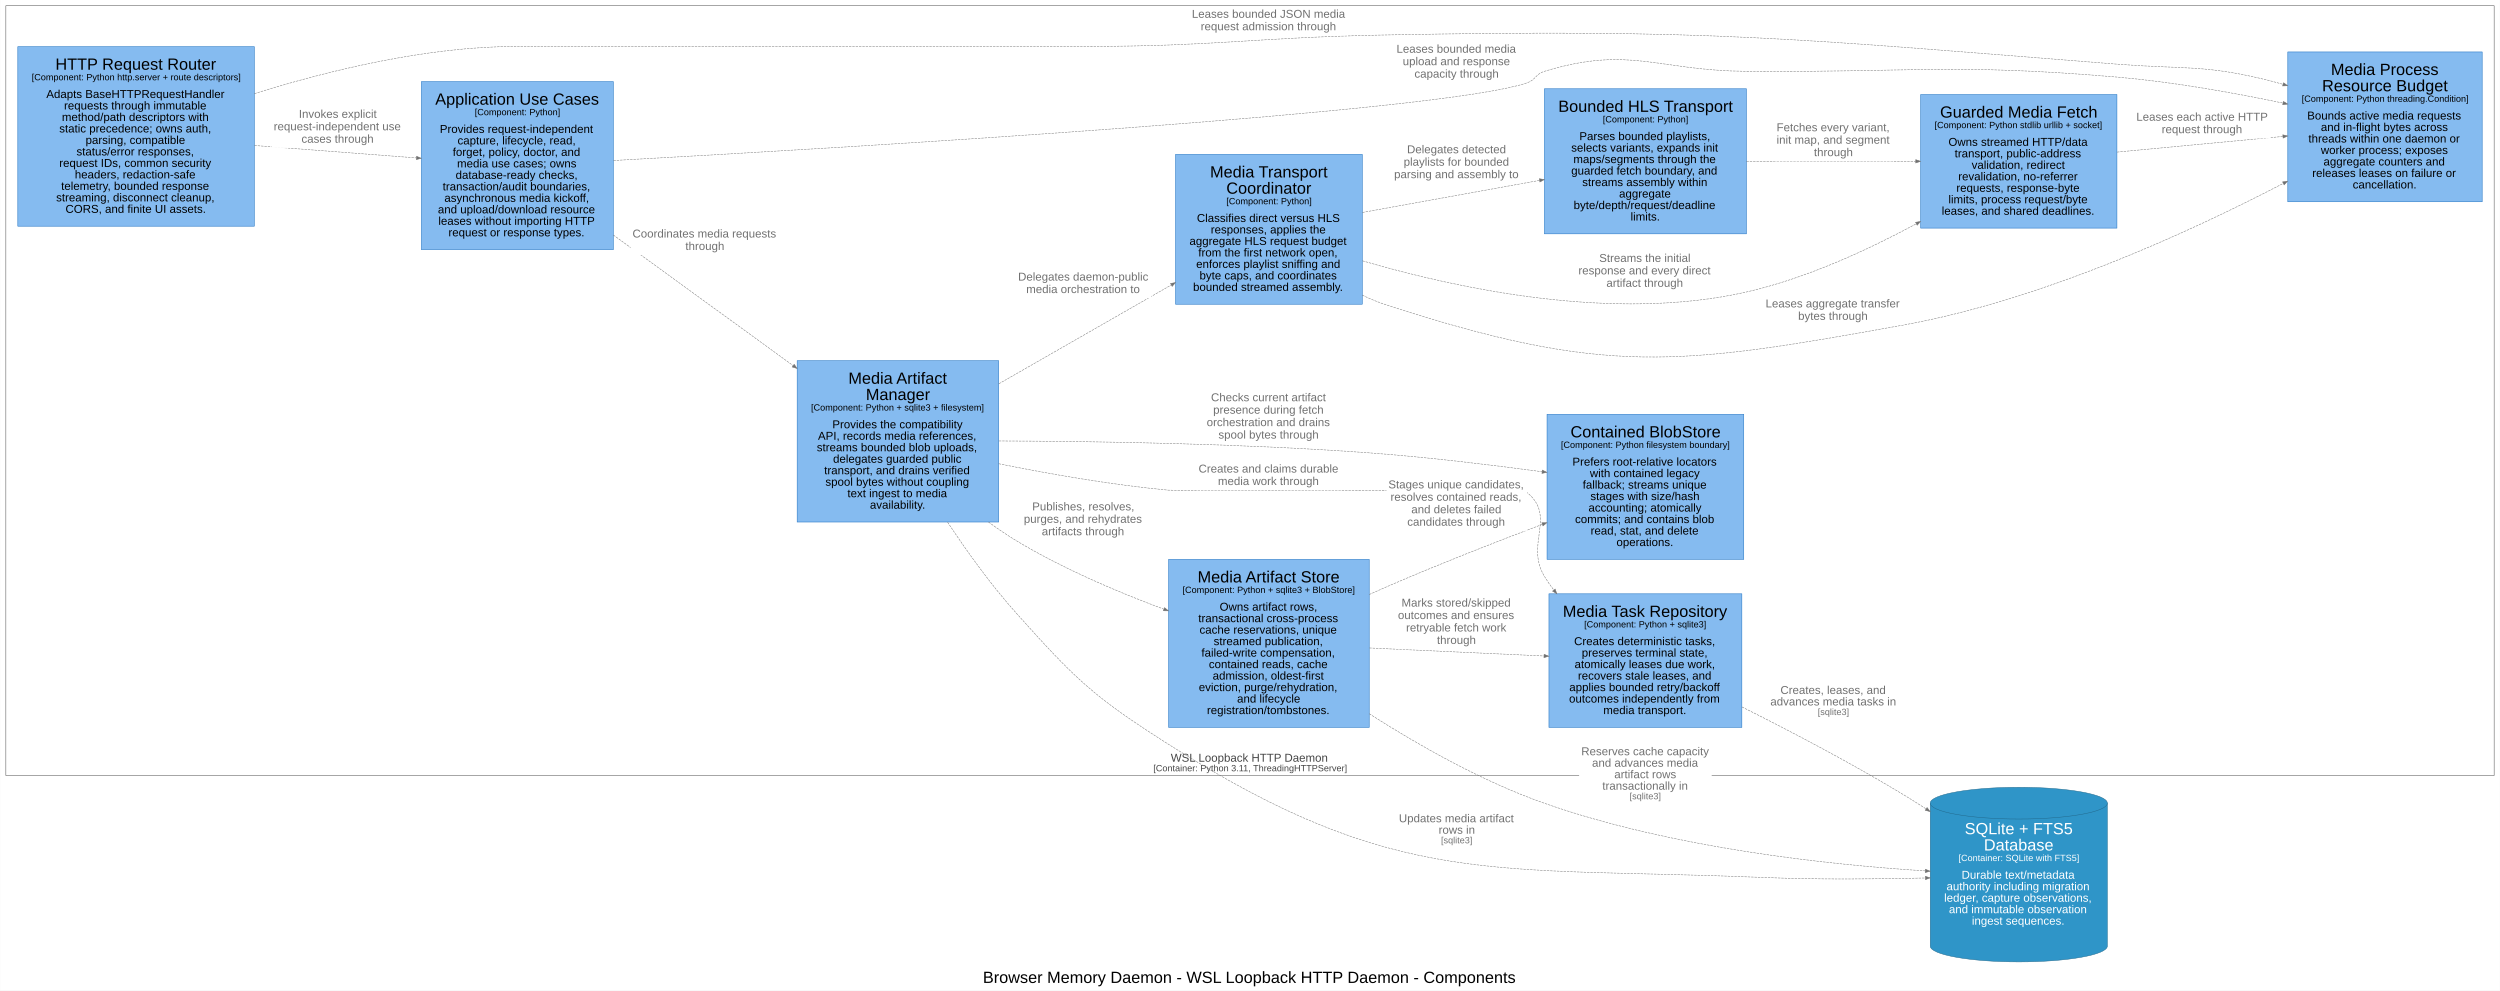
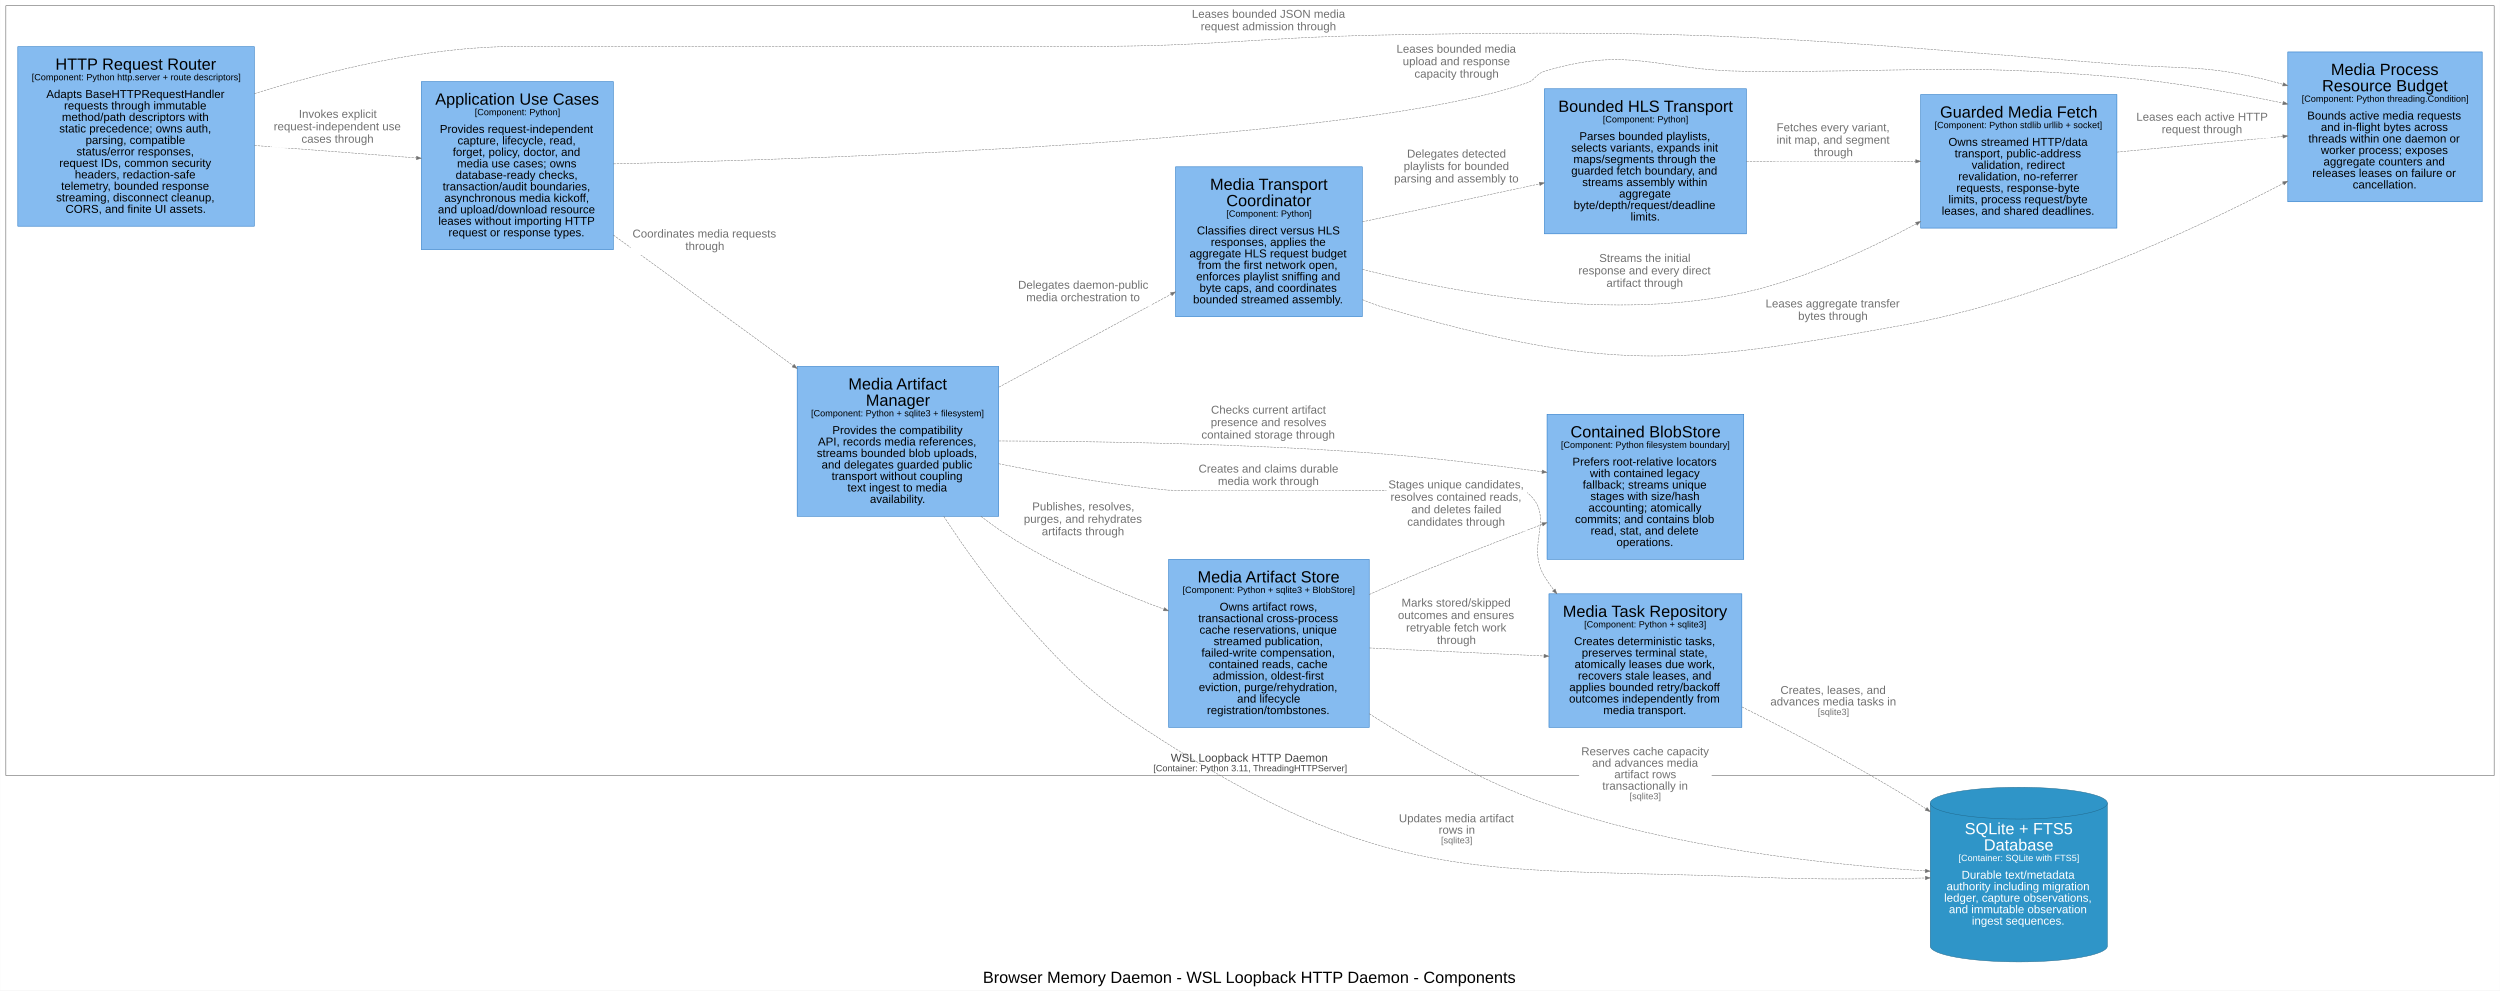
<svg xmlns="http://www.w3.org/2000/svg" width="5222pt" height="2069pt" viewBox="0.00 0.00 5222.00 2069.19">
  <g id="graph0" class="graph" transform="scale(1 1) rotate(0) translate(4 2065.19)">
    <polygon fill="white" stroke="transparent" points="-4,4 -4,-2065.19 5218,-2065.19 5218,4 -4,4" />
    <text text-anchor="start" x="2049" y="-11.8" font-family="Arial" font-size="34.00">Browser Memory Daemon - WSL Loopback HTTP Daemon - Components</text>
    <g id="clust1" class="cluster">
      <polygon fill="none" stroke="#444444" points="8,-445.19 8,-2053.19 5206,-2053.19 5206,-445.19 8,-445.19" />
      <text text-anchor="start" x="2441.5" y="-473.99" font-family="Arial" font-size="24.00" fill="#444444">WSL Loopback HTTP Daemon</text>
      <text text-anchor="start" x="2405" y="-453.99" font-family="Arial" font-size="19.00" fill="#444444">[Container: Python 3.11, ThreadingHTTPServer]</text>
    </g>
-     <g id="49" class="node">
+     <g id="57" class="node">
      <path fill="#2f95c8" stroke="#20688c" d="M4398,-387.4C4398,-405.7 4315.08,-420.56 4213,-420.56 4110.92,-420.56 4028,-405.7 4028,-387.4 4028,-387.4 4028,-88.97 4028,-88.97 4028,-70.67 4110.92,-55.81 4213,-55.81 4315.08,-55.81 4398,-70.67 4398,-88.97 4398,-88.97 4398,-387.4 4398,-387.4" />
      <path fill="none" stroke="#20688c" d="M4398,-387.4C4398,-369.11 4315.08,-354.24 4213,-354.24 4110.92,-354.24 4028,-369.11 4028,-387.4" />
      <text text-anchor="start" x="4100" y="-322.49" font-family="Arial" font-size="34.00" fill="#ffffff">SQLite + FTS5</text>
      <text text-anchor="start" x="4140" y="-288.49" font-family="Arial" font-size="34.00" fill="#ffffff">Database</text>
      <text text-anchor="start" x="4087" y="-266.49" font-family="Arial" font-size="19.00" fill="#ffffff">[Container: SQLite with FTS5]</text>
      <text text-anchor="start" x="4093.5" y="-229.49" font-family="Arial" font-size="24.00" fill="#ffffff">Durable text/metadata</text>
      <text text-anchor="start" x="4062" y="-205.49" font-family="Arial" font-size="24.00" fill="#ffffff">authority including migration</text>
      <text text-anchor="start" x="4057" y="-181.49" font-family="Arial" font-size="24.00" fill="#ffffff">ledger, capture observations,</text>
      <text text-anchor="start" x="4067" y="-157.49" font-family="Arial" font-size="24.00" fill="#ffffff">and immutable observation</text>
      <text text-anchor="start" x="4115" y="-133.49" font-family="Arial" font-size="24.00" fill="#ffffff">ingest sequences.</text>
    </g>
-     <g id="23" class="node">
+     <g id="24" class="node">
      <polygon fill="#85bbf0" stroke="#1168bd" points="527,-1967.69 33,-1967.69 33,-1592.69 527,-1592.69 527,-1967.69" />
      <text text-anchor="start" x="111.5" y="-1919.49" font-family="Arial" font-size="34.00" fill="#000000">HTTP Request Router</text>
      <text text-anchor="start" x="62" y="-1897.49" font-family="Arial" font-size="19.00" fill="#000000">[Component: Python http.server + route descriptors]</text>
      <text text-anchor="start" x="92.5" y="-1860.49" font-family="Arial" font-size="24.00" fill="#000000">Adapts BaseHTTPRequestHandler</text>
      <text text-anchor="start" x="129.5" y="-1836.49" font-family="Arial" font-size="24.00" fill="#000000">requests through immutable</text>
      <text text-anchor="start" x="125" y="-1812.49" font-family="Arial" font-size="24.00" fill="#000000">method/path descriptors with</text>
      <text text-anchor="start" x="119.5" y="-1788.49" font-family="Arial" font-size="24.00" fill="#000000">static precedence; owns auth,</text>
      <text text-anchor="start" x="174.5" y="-1764.49" font-family="Arial" font-size="24.00" fill="#000000">parsing, compatible</text>
      <text text-anchor="start" x="155.5" y="-1740.49" font-family="Arial" font-size="24.00" fill="#000000">status/error responses,</text>
      <text text-anchor="start" x="119.5" y="-1716.49" font-family="Arial" font-size="24.00" fill="#000000">request IDs, common security</text>
      <text text-anchor="start" x="152" y="-1692.49" font-family="Arial" font-size="24.00" fill="#000000">headers, redaction-safe</text>
      <text text-anchor="start" x="123.5" y="-1668.49" font-family="Arial" font-size="24.00" fill="#000000">telemetry, bounded response</text>
      <text text-anchor="start" x="113" y="-1644.49" font-family="Arial" font-size="24.00" fill="#000000">streaming, disconnect cleanup,</text>
      <text text-anchor="start" x="132.5" y="-1620.49" font-family="Arial" font-size="24.00" fill="#000000">CORS, and finite UI assets.</text>
    </g>
-     <g id="24" class="node">
+     <g id="25" class="node">
      <polygon fill="#85bbf0" stroke="#1168bd" points="1277,-1894.69 876,-1894.69 876,-1543.69 1277,-1543.69 1277,-1894.69" />
      <text text-anchor="start" x="905" y="-1846.49" font-family="Arial" font-size="34.00" fill="#000000">Application Use Cases</text>
      <text text-anchor="start" x="987.5" y="-1824.49" font-family="Arial" font-size="19.00" fill="#000000">[Component: Python]</text>
      <text text-anchor="start" x="914.5" y="-1787.49" font-family="Arial" font-size="24.00" fill="#000000">Provides request-independent</text>
      <text text-anchor="start" x="951.5" y="-1763.49" font-family="Arial" font-size="24.00" fill="#000000">capture, lifecycle, read,</text>
      <text text-anchor="start" x="941.5" y="-1739.49" font-family="Arial" font-size="24.00" fill="#000000">forget, policy, doctor, and</text>
      <text text-anchor="start" x="950.5" y="-1715.49" font-family="Arial" font-size="24.00" fill="#000000">media use cases; owns</text>
      <text text-anchor="start" x="947.5" y="-1691.49" font-family="Arial" font-size="24.00" fill="#000000">database-ready checks,</text>
      <text text-anchor="start" x="920.5" y="-1667.49" font-family="Arial" font-size="24.00" fill="#000000">transaction/audit boundaries,</text>
      <text text-anchor="start" x="924" y="-1643.49" font-family="Arial" font-size="24.00" fill="#000000">asynchronous media kickoff,</text>
      <text text-anchor="start" x="910.5" y="-1619.49" font-family="Arial" font-size="24.00" fill="#000000">and upload/download resource</text>
      <text text-anchor="start" x="911.5" y="-1595.49" font-family="Arial" font-size="24.00" fill="#000000">leases without importing HTTP</text>
      <text text-anchor="start" x="932.5" y="-1571.49" font-family="Arial" font-size="24.00" fill="#000000">request or response types.</text>
    </g>
-     <g id="115" class="edge">
+     <g id="134" class="edge">
      <path fill="none" stroke="#707070" stroke-dasharray="5,2" d="M527.22,-1761.28C635.7,-1752.95 761.84,-1743.27 865.76,-1735.29" />
      <polygon fill="#707070" stroke="#707070" points="866.05,-1738.78 875.75,-1734.52 865.51,-1731.8 866.05,-1738.78" />
      <polygon fill="white" stroke="transparent" points="563,-1756.19 563,-1842.19 840,-1842.19 840,-1756.19 563,-1756.19" />
      <text text-anchor="start" x="620" y="-1818.99" font-family="Arial" font-size="24.00" fill="#707070">Invokes explicit</text>
      <text text-anchor="start" x="567.5" y="-1792.99" font-family="Arial" font-size="24.00" fill="#707070">request-independent use</text>
      <text text-anchor="start" x="625.5" y="-1766.99" font-family="Arial" font-size="24.00" fill="#707070">cases through</text>
    </g>
    <g id="38" class="node">
      <polygon fill="#85bbf0" stroke="#1168bd" points="5181,-1956.69 4775,-1956.69 4775,-1643.69 5181,-1643.69 5181,-1956.69" />
      <text text-anchor="start" x="4865" y="-1908.49" font-family="Arial" font-size="34.00" fill="#000000">Media Process</text>
      <text text-anchor="start" x="4846.5" y="-1874.49" font-family="Arial" font-size="34.00" fill="#000000">Resource Budget</text>
      <text text-anchor="start" x="4804" y="-1852.49" font-family="Arial" font-size="19.00" fill="#000000">[Component: Python threading.Condition]</text>
      <text text-anchor="start" x="4815.5" y="-1815.49" font-family="Arial" font-size="24.00" fill="#000000">Bounds active media requests</text>
      <text text-anchor="start" x="4844" y="-1791.49" font-family="Arial" font-size="24.00" fill="#000000">and in-flight bytes across</text>
      <text text-anchor="start" x="4818" y="-1767.49" font-family="Arial" font-size="24.00" fill="#000000">threads within one daemon or</text>
      <text text-anchor="start" x="4844" y="-1743.49" font-family="Arial" font-size="24.00" fill="#000000">worker process; exposes</text>
      <text text-anchor="start" x="4849.5" y="-1719.49" font-family="Arial" font-size="24.00" fill="#000000">aggregate counters and</text>
      <text text-anchor="start" x="4826" y="-1695.49" font-family="Arial" font-size="24.00" fill="#000000">releases leases on failure or</text>
      <text text-anchor="start" x="4910.5" y="-1671.49" font-family="Arial" font-size="24.00" fill="#000000">cancellation.</text>
    </g>
-     <g id="116" class="edge">
+     <g id="135" class="edge">
      <path fill="none" stroke="#707070" stroke-dasharray="5,2" d="M527.06,-1869.51C682.23,-1918.01 888.04,-1968.19 1075.5,-1968.19 1075.5,-1968.19 1075.5,-1968.19 2260.5,-1968.19 2541.37,-1968.19 2611.18,-1986.85 2892,-1992.19 3570.64,-2005.08 3741.36,-1984.78 4418,-1931.19 4561.06,-1919.86 4599.81,-1931.14 4739,-1896.19 4747.56,-1894.04 4756.21,-1891.65 4764.9,-1889.07" />
      <polygon fill="#707070" stroke="#707070" points="4766.18,-1892.34 4774.72,-1886.07 4764.14,-1885.64 4766.18,-1892.34" />
      <polygon fill="white" stroke="transparent" points="2481,-1991.19 2481,-2051.19 2812,-2051.19 2812,-1991.19 2481,-1991.19" />
      <text text-anchor="start" x="2485.5" y="-2027.99" font-family="Arial" font-size="24.00" fill="#707070">Leases bounded JSON media</text>
      <text text-anchor="start" x="2504" y="-2001.99" font-family="Arial" font-size="24.00" fill="#707070">request admission through</text>
    </g>
-     <g id="30" class="node">
-       <polygon fill="#85bbf0" stroke="#1168bd" points="2082,-1311.69 1661,-1311.69 1661,-974.69 2082,-974.69 2082,-1311.69" />
-       <text text-anchor="start" x="1768" y="-1263.49" font-family="Arial" font-size="34.00" fill="#000000">Media Artifact</text>
-       <text text-anchor="start" x="1804.5" y="-1229.49" font-family="Arial" font-size="34.00" fill="#000000">Manager</text>
-       <text text-anchor="start" x="1690" y="-1207.49" font-family="Arial" font-size="19.00" fill="#000000">[Component: Python + sqlite3 + filesystem]</text>
-       <text text-anchor="start" x="1734.5" y="-1170.49" font-family="Arial" font-size="24.00" fill="#000000">Provides the compatibility</text>
-       <text text-anchor="start" x="1704.5" y="-1146.49" font-family="Arial" font-size="24.00" fill="#000000">API, records media references,</text>
-       <text text-anchor="start" x="1702" y="-1122.49" font-family="Arial" font-size="24.00" fill="#000000">streams bounded blob uploads,</text>
-       <text text-anchor="start" x="1736" y="-1098.49" font-family="Arial" font-size="24.00" fill="#000000">delegates guarded public</text>
-       <text text-anchor="start" x="1717.5" y="-1074.49" font-family="Arial" font-size="24.00" fill="#000000">transport, and drains verified</text>
-       <text text-anchor="start" x="1720" y="-1050.49" font-family="Arial" font-size="24.00" fill="#000000">spool bytes without coupling</text>
-       <text text-anchor="start" x="1766" y="-1026.49" font-family="Arial" font-size="24.00" fill="#000000">text ingest to media</text>
-       <text text-anchor="start" x="1813" y="-1002.49" font-family="Arial" font-size="24.00" fill="#000000">availability.</text>
-     </g>
-     <g id="122" class="edge">
+     <g id="31" class="node">
+       <polygon fill="#85bbf0" stroke="#1168bd" points="2082,-1299.69 1661,-1299.69 1661,-986.69 2082,-986.69 2082,-1299.69" />
+       <text text-anchor="start" x="1768" y="-1251.49" font-family="Arial" font-size="34.00" fill="#000000">Media Artifact</text>
+       <text text-anchor="start" x="1804.5" y="-1217.49" font-family="Arial" font-size="34.00" fill="#000000">Manager</text>
+       <text text-anchor="start" x="1690" y="-1195.49" font-family="Arial" font-size="19.00" fill="#000000">[Component: Python + sqlite3 + filesystem]</text>
+       <text text-anchor="start" x="1734.5" y="-1158.49" font-family="Arial" font-size="24.00" fill="#000000">Provides the compatibility</text>
+       <text text-anchor="start" x="1704.5" y="-1134.49" font-family="Arial" font-size="24.00" fill="#000000">API, records media references,</text>
+       <text text-anchor="start" x="1702" y="-1110.49" font-family="Arial" font-size="24.00" fill="#000000">streams bounded blob uploads,</text>
+       <text text-anchor="start" x="1712" y="-1086.49" font-family="Arial" font-size="24.00" fill="#000000">and delegates guarded public</text>
+       <text text-anchor="start" x="1733" y="-1062.49" font-family="Arial" font-size="24.00" fill="#000000">transport without coupling</text>
+       <text text-anchor="start" x="1766" y="-1038.49" font-family="Arial" font-size="24.00" fill="#000000">text ingest to media</text>
+       <text text-anchor="start" x="1813" y="-1014.49" font-family="Arial" font-size="24.00" fill="#000000">availability.</text>
+     </g>
+     <g id="141" class="edge">
      <path fill="none" stroke="#707070" stroke-dasharray="5,2" d="M1277.1,-1574.21C1391.46,-1491.14 1535.12,-1386.79 1652.44,-1301.58" />
      <polygon fill="#707070" stroke="#707070" points="1654.81,-1304.18 1660.84,-1295.47 1650.7,-1298.52 1654.81,-1304.18" />
      <polygon fill="white" stroke="transparent" points="1313,-1532.19 1313,-1592.19 1625,-1592.19 1625,-1532.19 1313,-1532.19" />
      <text text-anchor="start" x="1317" y="-1568.99" font-family="Arial" font-size="24.00" fill="#707070">Coordinates media requests</text>
      <text text-anchor="start" x="1427.5" y="-1542.99" font-family="Arial" font-size="24.00" fill="#707070">through</text>
    </g>
-     <g id="123" class="edge">
-       <path fill="none" stroke="#707070" stroke-dasharray="5,2" d="M1277.18,-1729.86C1768.4,-1756.91 3008.6,-1830.45 3186,-1892.19 3204.16,-1898.51 3203.6,-1910.62 3222,-1916.19 3401.51,-1970.54 3456.45,-1917.64 3644,-1916.19 3988.03,-1913.52 4075.2,-1933.4 4418,-1904.19 4533.65,-1894.33 4660.99,-1871.59 4764.88,-1849.88" />
+     <g id="142" class="edge">
+       <path fill="none" stroke="#707070" stroke-dasharray="5,2" d="M1277.25,-1722.86C1732.95,-1733.29 2836.84,-1770.66 3186,-1892.19 3204.16,-1898.51 3203.6,-1910.62 3222,-1916.19 3401.51,-1970.54 3456.45,-1917.64 3644,-1916.19 3988.03,-1913.52 4075.2,-1933.4 4418,-1904.19 4533.65,-1894.33 4660.99,-1871.59 4764.88,-1849.88" />
      <polygon fill="#707070" stroke="#707070" points="4765.8,-1853.26 4774.86,-1847.78 4764.36,-1846.41 4765.8,-1853.26" />
      <polygon fill="white" stroke="transparent" points="2908.5,-1892.19 2908.5,-1978.19 3169.5,-1978.19 3169.5,-1892.19 2908.5,-1892.19" />
      <text text-anchor="start" x="2913" y="-1954.99" font-family="Arial" font-size="24.00" fill="#707070">Leases bounded media</text>
      <text text-anchor="start" x="2926" y="-1928.99" font-family="Arial" font-size="24.00" fill="#707070">upload and response</text>
      <text text-anchor="start" x="2950.5" y="-1902.99" font-family="Arial" font-size="24.00" fill="#707070">capacity through</text>
    </g>
-     <g id="137" class="edge">
-       <path fill="none" stroke="#707070" stroke-dasharray="5,2" d="M1975.27,-974.38C2016.37,-912.27 2066.22,-843.02 2118,-785.19 2242.86,-645.73 2278.96,-610.5 2437,-510.19 2914.95,-206.83 3114.39,-255.61 3680,-232.19 3791.75,-227.56 3916.81,-228.65 4017.59,-231.09" />
+     <g id="155" class="edge">
+       <path fill="none" stroke="#707070" stroke-dasharray="5,2" d="M1967.31,-986.5C2009.84,-921.39 2062.83,-846.81 2118,-785.19 2242.86,-645.73 2278.96,-610.5 2437,-510.19 2914.95,-206.83 3114.39,-255.61 3680,-232.19 3791.75,-227.56 3916.81,-228.65 4017.59,-231.09" />
      <polygon fill="#707070" stroke="#707070" points="4017.8,-234.6 4027.89,-231.34 4017.98,-227.6 4017.8,-234.6" />
      <polygon fill="white" stroke="transparent" points="2913.5,-295.19 2913.5,-370.19 3164.5,-370.19 3164.5,-295.19 2913.5,-295.19" />
      <text text-anchor="start" x="2918" y="-347.49" font-family="Arial" font-size="24.00" fill="#707070">Updates media artifact</text>
      <text text-anchor="start" x="3001" y="-323.49" font-family="Arial" font-size="24.00" fill="#707070">rows in</text>
      <text text-anchor="start" x="3006" y="-303.49" font-family="Arial" font-size="19.00" fill="#707070">[sqlite3]</text>
    </g>
-     <g id="32" class="node">
+     <g id="33" class="node">
      <polygon fill="#85bbf0" stroke="#1168bd" points="3634.5,-824.69 3231.5,-824.69 3231.5,-545.69 3634.5,-545.69 3634.5,-824.69" />
      <text text-anchor="start" x="3260.5" y="-776.49" font-family="Arial" font-size="34.00" fill="#000000">Media Task Repository</text>
      <text text-anchor="start" x="3305" y="-754.49" font-family="Arial" font-size="19.00" fill="#000000">[Component: Python + sqlite3]</text>
      <text text-anchor="start" x="3284" y="-717.49" font-family="Arial" font-size="24.00" fill="#000000">Creates deterministic tasks,</text>
      <text text-anchor="start" x="3300" y="-693.49" font-family="Arial" font-size="24.00" fill="#000000">preserves terminal state,</text>
      <text text-anchor="start" x="3285" y="-669.49" font-family="Arial" font-size="24.00" fill="#000000">atomically leases due work,</text>
      <text text-anchor="start" x="3292" y="-645.49" font-family="Arial" font-size="24.00" fill="#000000">recovers stale leases, and</text>
      <text text-anchor="start" x="3274" y="-621.49" font-family="Arial" font-size="24.00" fill="#000000">applies bounded retry/backoff</text>
      <text text-anchor="start" x="3273.5" y="-597.49" font-family="Arial" font-size="24.00" fill="#000000">outcomes independently from</text>
      <text text-anchor="start" x="3345" y="-573.49" font-family="Arial" font-size="24.00" fill="#000000">media transport.</text>
    </g>
-     <g id="134" class="edge">
+     <g id="152" class="edge">
      <path fill="none" stroke="#707070" stroke-dasharray="5,2" d="M2082.09,-1096.45C2187.9,-1075.12 2318.62,-1052.19 2437,-1041.19 2447.36,-1040.22 3177.96,-1042.79 3186,-1036.19 3247.38,-985.81 3181.31,-929.37 3222,-861.19 3227.85,-851.39 3234.44,-841.89 3241.59,-832.71" />
      <polygon fill="#707070" stroke="#707070" points="3244.47,-834.71 3248.01,-824.72 3239.01,-830.32 3244.47,-834.71" />
      <polygon fill="white" stroke="transparent" points="2495,-1041.19 2495,-1101.19 2798,-1101.19 2798,-1041.19 2495,-1041.19" />
      <text text-anchor="start" x="2499.5" y="-1077.99" font-family="Arial" font-size="24.00" fill="#707070">Creates and claims durable</text>
      <text text-anchor="start" x="2540" y="-1051.99" font-family="Arial" font-size="24.00" fill="#707070">media work through</text>
    </g>
-     <g id="33" class="node">
+     <g id="34" class="node">
      <polygon fill="#85bbf0" stroke="#1168bd" points="2856,-896.69 2437,-896.69 2437,-545.69 2856,-545.69 2856,-896.69" />
      <text text-anchor="start" x="2497.5" y="-848.49" font-family="Arial" font-size="34.00" fill="#000000">Media Artifact Store</text>
      <text text-anchor="start" x="2466" y="-826.49" font-family="Arial" font-size="19.00" fill="#000000">[Component: Python + sqlite3 + BlobStore]</text>
      <text text-anchor="start" x="2543.5" y="-789.49" font-family="Arial" font-size="24.00" fill="#000000">Owns artifact rows,</text>
      <text text-anchor="start" x="2499" y="-765.49" font-family="Arial" font-size="24.00" fill="#000000">transactional cross-process</text>
      <text text-anchor="start" x="2501.5" y="-741.49" font-family="Arial" font-size="24.00" fill="#000000">cache reservations, unique</text>
      <text text-anchor="start" x="2531" y="-717.49" font-family="Arial" font-size="24.00" fill="#000000">streamed publication,</text>
      <text text-anchor="start" x="2505.5" y="-693.49" font-family="Arial" font-size="24.00" fill="#000000">failed-write compensation,</text>
      <text text-anchor="start" x="2521" y="-669.49" font-family="Arial" font-size="24.00" fill="#000000">contained reads, cache</text>
      <text text-anchor="start" x="2529" y="-645.49" font-family="Arial" font-size="24.00" fill="#000000">admission, oldest-first</text>
      <text text-anchor="start" x="2500" y="-621.49" font-family="Arial" font-size="24.00" fill="#000000">eviction, purge/rehydration,</text>
      <text text-anchor="start" x="2580" y="-597.49" font-family="Arial" font-size="24.00" fill="#000000">and lifecycle</text>
      <text text-anchor="start" x="2517" y="-573.49" font-family="Arial" font-size="24.00" fill="#000000">registration/tombstones.</text>
    </g>
-     <g id="135" class="edge">
-       <path fill="none" stroke="#707070" stroke-dasharray="5,2" d="M2060.78,-974.67C2079.56,-960.87 2098.8,-947.8 2118,-936.19 2214.33,-877.95 2329.29,-828.99 2427.26,-792.58" />
+     <g id="153" class="edge">
+       <path fill="none" stroke="#707070" stroke-dasharray="5,2" d="M2044.81,-986.65C2068.57,-968.46 2093.31,-951.11 2118,-936.19 2214.33,-877.95 2329.29,-828.99 2427.26,-792.58" />
      <polygon fill="#707070" stroke="#707070" points="2428.52,-795.85 2436.69,-789.1 2426.09,-789.28 2428.52,-795.85" />
      <polygon fill="white" stroke="transparent" points="2130.5,-936.19 2130.5,-1022.19 2388.5,-1022.19 2388.5,-936.19 2130.5,-936.19" />
      <text text-anchor="start" x="2152" y="-998.99" font-family="Arial" font-size="24.00" fill="#707070">Publishes, resolves,</text>
      <text text-anchor="start" x="2134.5" y="-972.99" font-family="Arial" font-size="24.00" fill="#707070">purges, and rehydrates</text>
      <text text-anchor="start" x="2172" y="-946.99" font-family="Arial" font-size="24.00" fill="#707070">artifacts through</text>
    </g>
-     <g id="34" class="node">
-       <polygon fill="#85bbf0" stroke="#1168bd" points="2841.5,-1742.69 2451.5,-1742.69 2451.5,-1429.69 2841.5,-1429.69 2841.5,-1742.69" />
-       <text text-anchor="start" x="2523.5" y="-1694.49" font-family="Arial" font-size="34.00" fill="#000000">Media Transport</text>
-       <text text-anchor="start" x="2557.5" y="-1660.49" font-family="Arial" font-size="34.00" fill="#000000">Coordinator</text>
-       <text text-anchor="start" x="2557.5" y="-1638.49" font-family="Arial" font-size="19.00" fill="#000000">[Component: Python]</text>
-       <text text-anchor="start" x="2496" y="-1601.49" font-family="Arial" font-size="24.00" fill="#000000">Classifies direct versus HLS</text>
-       <text text-anchor="start" x="2525" y="-1577.49" font-family="Arial" font-size="24.00" fill="#000000">responses, applies the</text>
-       <text text-anchor="start" x="2480.5" y="-1553.49" font-family="Arial" font-size="24.00" fill="#000000">aggregate HLS request budget</text>
-       <text text-anchor="start" x="2499" y="-1529.49" font-family="Arial" font-size="24.00" fill="#000000">from the first network open,</text>
-       <text text-anchor="start" x="2494.5" y="-1505.49" font-family="Arial" font-size="24.00" fill="#000000">enforces playlist sniffing and</text>
-       <text text-anchor="start" x="2501.5" y="-1481.49" font-family="Arial" font-size="24.00" fill="#000000">byte caps, and coordinates</text>
-       <text text-anchor="start" x="2488" y="-1457.49" font-family="Arial" font-size="24.00" fill="#000000">bounded streamed assembly.</text>
-     </g>
-     <g id="136" class="edge">
-       <path fill="none" stroke="#707070" stroke-dasharray="5,2" d="M2082.19,-1263.36C2194.18,-1327.54 2331.4,-1406.18 2442.37,-1469.78" />
-       <polygon fill="#707070" stroke="#707070" points="2440.92,-1472.98 2451.33,-1474.91 2444.4,-1466.9 2440.92,-1472.98" />
-       <polygon fill="white" stroke="transparent" points="2118,-1442.19 2118,-1502.19 2401,-1502.19 2401,-1442.19 2118,-1442.19" />
-       <text text-anchor="start" x="2122.5" y="-1478.99" font-family="Arial" font-size="24.00" fill="#707070">Delegates daemon-public</text>
-       <text text-anchor="start" x="2139.5" y="-1452.99" font-family="Arial" font-size="24.00" fill="#707070">media orchestration to</text>
+     <g id="35" class="node">
+       <polygon fill="#85bbf0" stroke="#1168bd" points="2841.5,-1716.69 2451.5,-1716.69 2451.5,-1403.69 2841.5,-1403.69 2841.5,-1716.69" />
+       <text text-anchor="start" x="2523.5" y="-1668.49" font-family="Arial" font-size="34.00" fill="#000000">Media Transport</text>
+       <text text-anchor="start" x="2557.5" y="-1634.49" font-family="Arial" font-size="34.00" fill="#000000">Coordinator</text>
+       <text text-anchor="start" x="2557.5" y="-1612.49" font-family="Arial" font-size="19.00" fill="#000000">[Component: Python]</text>
+       <text text-anchor="start" x="2496" y="-1575.49" font-family="Arial" font-size="24.00" fill="#000000">Classifies direct versus HLS</text>
+       <text text-anchor="start" x="2525" y="-1551.49" font-family="Arial" font-size="24.00" fill="#000000">responses, applies the</text>
+       <text text-anchor="start" x="2480.5" y="-1527.49" font-family="Arial" font-size="24.00" fill="#000000">aggregate HLS request budget</text>
+       <text text-anchor="start" x="2499" y="-1503.49" font-family="Arial" font-size="24.00" fill="#000000">from the first network open,</text>
+       <text text-anchor="start" x="2494.5" y="-1479.49" font-family="Arial" font-size="24.00" fill="#000000">enforces playlist sniffing and</text>
+       <text text-anchor="start" x="2501.5" y="-1455.49" font-family="Arial" font-size="24.00" fill="#000000">byte caps, and coordinates</text>
+       <text text-anchor="start" x="2488" y="-1431.49" font-family="Arial" font-size="24.00" fill="#000000">bounded streamed assembly.</text>
+     </g>
+     <g id="154" class="edge">
+       <path fill="none" stroke="#707070" stroke-dasharray="5,2" d="M2082.19,-1256.31C2194.18,-1316.72 2331.4,-1390.75 2442.37,-1450.61" />
+       <polygon fill="#707070" stroke="#707070" points="2440.87,-1453.77 2451.33,-1455.44 2444.19,-1447.61 2440.87,-1453.77" />
+       <polygon fill="white" stroke="transparent" points="2118,-1425.19 2118,-1485.19 2401,-1485.19 2401,-1425.19 2118,-1425.19" />
+       <text text-anchor="start" x="2122.5" y="-1461.99" font-family="Arial" font-size="24.00" fill="#707070">Delegates daemon-public</text>
+       <text text-anchor="start" x="2139.5" y="-1435.99" font-family="Arial" font-size="24.00" fill="#707070">media orchestration to</text>
    </g>
    <g id="39" class="node">
      <polygon fill="#85bbf0" stroke="#1168bd" points="3638.5,-1199.69 3227.5,-1199.69 3227.5,-896.69 3638.5,-896.69 3638.5,-1199.69" />
      <text text-anchor="start" x="3276.5" y="-1151.49" font-family="Arial" font-size="34.00" fill="#000000">Contained BlobStore</text>
      <text text-anchor="start" x="3256.5" y="-1129.49" font-family="Arial" font-size="19.00" fill="#000000">[Component: Python filesystem boundary]</text>
      <text text-anchor="start" x="3280.5" y="-1092.49" font-family="Arial" font-size="24.00" fill="#000000">Prefers root-relative locators</text>
      <text text-anchor="start" x="3317" y="-1068.49" font-family="Arial" font-size="24.00" fill="#000000">with contained legacy</text>
      <text text-anchor="start" x="3302" y="-1044.49" font-family="Arial" font-size="24.00" fill="#000000">fallback; streams unique</text>
      <text text-anchor="start" x="3318" y="-1020.49" font-family="Arial" font-size="24.00" fill="#000000">stages with size/hash</text>
      <text text-anchor="start" x="3314" y="-996.49" font-family="Arial" font-size="24.00" fill="#000000">accounting; atomically</text>
      <text text-anchor="start" x="3286" y="-972.49" font-family="Arial" font-size="24.00" fill="#000000">commits; and contains blob</text>
      <text text-anchor="start" x="3318.5" y="-948.49" font-family="Arial" font-size="24.00" fill="#000000">read, stat, and delete</text>
      <text text-anchor="start" x="3372.5" y="-924.49" font-family="Arial" font-size="24.00" fill="#000000">operations.</text>
    </g>
-     <g id="154" class="edge">
+     <g id="170" class="edge">
      <path fill="none" stroke="#707070" stroke-dasharray="5,2" d="M2082.39,-1144.03C2281.72,-1143.41 2589.64,-1138.81 2856,-1119.19 2975.85,-1110.36 3109.06,-1094.35 3217.16,-1079.76" />
      <polygon fill="#707070" stroke="#707070" points="3217.77,-1083.21 3227.21,-1078.4 3216.83,-1076.27 3217.77,-1083.21" />
-       <polygon fill="white" stroke="transparent" points="2512,-1138.19 2512,-1250.19 2781,-1250.19 2781,-1138.19 2512,-1138.19" />
-       <text text-anchor="start" x="2525.5" y="-1226.99" font-family="Arial" font-size="24.00" fill="#707070">Checks current artifact</text>
-       <text text-anchor="start" x="2530" y="-1200.99" font-family="Arial" font-size="24.00" fill="#707070">presence during fetch</text>
-       <text text-anchor="start" x="2516.5" y="-1174.99" font-family="Arial" font-size="24.00" fill="#707070">orchestration and drains</text>
-       <text text-anchor="start" x="2541" y="-1148.99" font-family="Arial" font-size="24.00" fill="#707070">spool bytes through</text>
-     </g>
-     <g id="139" class="edge">
+       <polygon fill="white" stroke="transparent" points="2501,-1138.19 2501,-1224.19 2792,-1224.19 2792,-1138.19 2501,-1138.19" />
+       <text text-anchor="start" x="2525.5" y="-1200.99" font-family="Arial" font-size="24.00" fill="#707070">Checks current artifact</text>
+       <text text-anchor="start" x="2525" y="-1174.99" font-family="Arial" font-size="24.00" fill="#707070">presence and resolves</text>
+       <text text-anchor="start" x="2505.5" y="-1148.99" font-family="Arial" font-size="24.00" fill="#707070">contained storage through</text>
+     </g>
+     <g id="157" class="edge">
      <path fill="none" stroke="#707070" stroke-dasharray="5,2" d="M3634.73,-588.4C3737.35,-537 3863.2,-470.98 3972,-405.19 3987.48,-395.82 4003.31,-385.83 4019.08,-375.56" />
      <polygon fill="#707070" stroke="#707070" points="4021.39,-378.24 4027.84,-369.83 4017.55,-372.38 4021.39,-378.24" />
      <polygon fill="white" stroke="transparent" points="3689.5,-563.19 3689.5,-638.19 3962.5,-638.19 3962.5,-563.19 3689.5,-563.19" />
      <text text-anchor="start" x="3715" y="-615.49" font-family="Arial" font-size="24.00" fill="#707070">Creates, leases, and</text>
      <text text-anchor="start" x="3694" y="-591.49" font-family="Arial" font-size="24.00" fill="#707070">advances media tasks in</text>
      <text text-anchor="start" x="3793" y="-571.49" font-family="Arial" font-size="19.00" fill="#707070">[sqlite3]</text>
    </g>
-     <g id="142" class="edge">
+     <g id="160" class="edge">
      <path fill="none" stroke="#707070" stroke-dasharray="5,2" d="M2856.04,-574.22C2961.19,-506.98 3093.43,-432.38 3222,-387.19 3487.87,-293.74 3814.08,-258.89 4017.55,-245.9" />
      <polygon fill="#707070" stroke="#707070" points="4017.99,-249.38 4027.75,-245.26 4017.55,-242.4 4017.99,-249.38" />
      <polygon fill="white" stroke="transparent" points="3294.5,-387.19 3294.5,-510.19 3571.5,-510.19 3571.5,-387.19 3294.5,-387.19" />
      <text text-anchor="start" x="3299" y="-487.49" font-family="Arial" font-size="24.00" fill="#707070">Reserves cache capacity</text>
      <text text-anchor="start" x="3321.5" y="-463.49" font-family="Arial" font-size="24.00" fill="#707070">and advances media</text>
      <text text-anchor="start" x="3368" y="-439.49" font-family="Arial" font-size="24.00" fill="#707070">artifact rows</text>
      <text text-anchor="start" x="3343" y="-415.49" font-family="Arial" font-size="24.00" fill="#707070">transactionally in</text>
      <text text-anchor="start" x="3400" y="-395.49" font-family="Arial" font-size="19.00" fill="#707070">[sqlite3]</text>
    </g>
-     <g id="141" class="edge">
+     <g id="159" class="edge">
      <path fill="none" stroke="#707070" stroke-dasharray="5,2" d="M2856.19,-711.61C2968.98,-706.43 3107.93,-700.06 3221.07,-694.87" />
      <polygon fill="#707070" stroke="#707070" points="3221.42,-698.35 3231.24,-694.4 3221.09,-691.36 3221.42,-698.35" />
      <polygon fill="white" stroke="transparent" points="2912,-709.19 2912,-821.19 3166,-821.19 3166,-709.19 2912,-709.19" />
      <text text-anchor="start" x="2923.5" y="-797.99" font-family="Arial" font-size="24.00" fill="#707070">Marks stored/skipped</text>
      <text text-anchor="start" x="2916" y="-771.99" font-family="Arial" font-size="24.00" fill="#707070">outcomes and ensures</text>
      <text text-anchor="start" x="2933" y="-745.99" font-family="Arial" font-size="24.00" fill="#707070">retryable fetch work</text>
      <text text-anchor="start" x="2997.5" y="-719.99" font-family="Arial" font-size="24.00" fill="#707070">through</text>
    </g>
-     <g id="143" class="edge">
+     <g id="161" class="edge">
      <path fill="none" stroke="#707070" stroke-dasharray="5,2" d="M2856.06,-823.21C2868.17,-828.71 2880.22,-834.07 2892,-839.19 2998.09,-885.23 3117.87,-932.09 3217.62,-969.75" />
      <polygon fill="#707070" stroke="#707070" points="3216.62,-973.11 3227.21,-973.36 3219.09,-966.56 3216.62,-973.11" />
      <polygon fill="white" stroke="transparent" points="2892,-956.19 2892,-1068.19 3186,-1068.19 3186,-956.19 2892,-956.19" />
      <text text-anchor="start" x="2896" y="-1044.99" font-family="Arial" font-size="24.00" fill="#707070">Stages unique candidates,</text>
      <text text-anchor="start" x="2900.5" y="-1018.99" font-family="Arial" font-size="24.00" fill="#707070">resolves contained reads,</text>
      <text text-anchor="start" x="2944" y="-992.99" font-family="Arial" font-size="24.00" fill="#707070">and deletes failed</text>
      <text text-anchor="start" x="2935.5" y="-966.99" font-family="Arial" font-size="24.00" fill="#707070">candidates through</text>
    </g>
-     <g id="35" class="node">
+     <g id="36" class="node">
      <polygon fill="#85bbf0" stroke="#1168bd" points="4418,-1867.69 4008,-1867.69 4008,-1588.69 4418,-1588.69 4418,-1867.69" />
      <text text-anchor="start" x="4048.5" y="-1819.49" font-family="Arial" font-size="34.00" fill="#000000">Guarded Media Fetch</text>
      <text text-anchor="start" x="4037" y="-1797.49" font-family="Arial" font-size="19.00" fill="#000000">[Component: Python stdlib urllib + socket]</text>
      <text text-anchor="start" x="4066" y="-1760.49" font-family="Arial" font-size="24.00" fill="#000000">Owns streamed HTTP/data</text>
      <text text-anchor="start" x="4079" y="-1736.49" font-family="Arial" font-size="24.00" fill="#000000">transport, public-address</text>
      <text text-anchor="start" x="4114.5" y="-1712.49" font-family="Arial" font-size="24.00" fill="#000000">validation, redirect</text>
      <text text-anchor="start" x="4086.5" y="-1688.49" font-family="Arial" font-size="24.00" fill="#000000">revalidation, no-referrer</text>
      <text text-anchor="start" x="4082.5" y="-1664.49" font-family="Arial" font-size="24.00" fill="#000000">requests, response-byte</text>
      <text text-anchor="start" x="4066" y="-1640.49" font-family="Arial" font-size="24.00" fill="#000000">limits, process request/byte</text>
      <text text-anchor="start" x="4052" y="-1616.49" font-family="Arial" font-size="24.00" fill="#000000">leases, and shared deadlines.</text>
    </g>
-     <g id="145" class="edge">
-       <path fill="none" stroke="#707070" stroke-dasharray="5,2" d="M2841.82,-1520.36C3044.05,-1461.21 3369.02,-1392.54 3644,-1455.19 3767.61,-1483.35 3895.69,-1541.95 3998.87,-1597.66" />
+     <g id="163" class="edge">
+       <path fill="none" stroke="#707070" stroke-dasharray="5,2" d="M2841.69,-1502.55C3044.17,-1451.08 3369.65,-1392.68 3644,-1455.19 3767.61,-1483.35 3895.69,-1541.95 3998.87,-1597.66" />
      <polygon fill="#707070" stroke="#707070" points="3997.36,-1600.83 4007.82,-1602.52 4000.7,-1594.68 3997.36,-1600.83" />
      <polygon fill="white" stroke="transparent" points="3289,-1455.19 3289,-1541.19 3577,-1541.19 3577,-1455.19 3289,-1455.19" />
      <text text-anchor="start" x="3336.5" y="-1517.99" font-family="Arial" font-size="24.00" fill="#707070">Streams the initial</text>
      <text text-anchor="start" x="3293" y="-1491.99" font-family="Arial" font-size="24.00" fill="#707070">response and every direct</text>
      <text text-anchor="start" x="3351.5" y="-1465.99" font-family="Arial" font-size="24.00" fill="#707070">artifact through</text>
    </g>
-     <g id="36" class="node">
+     <g id="37" class="node">
      <polygon fill="#85bbf0" stroke="#1168bd" points="3644,-1879.69 3222,-1879.69 3222,-1576.69 3644,-1576.69 3644,-1879.69" />
      <text text-anchor="start" x="3251" y="-1831.49" font-family="Arial" font-size="34.00" fill="#000000">Bounded HLS Transport</text>
      <text text-anchor="start" x="3344" y="-1809.49" font-family="Arial" font-size="19.00" fill="#000000">[Component: Python]</text>
      <text text-anchor="start" x="3295" y="-1772.49" font-family="Arial" font-size="24.00" fill="#000000">Parses bounded playlists,</text>
      <text text-anchor="start" x="3278" y="-1748.49" font-family="Arial" font-size="24.00" fill="#000000">selects variants, expands init</text>
      <text text-anchor="start" x="3282.5" y="-1724.49" font-family="Arial" font-size="24.00" fill="#000000">maps/segments through the</text>
      <text text-anchor="start" x="3278" y="-1700.49" font-family="Arial" font-size="24.00" fill="#000000">guarded fetch boundary, and</text>
      <text text-anchor="start" x="3301" y="-1676.49" font-family="Arial" font-size="24.00" fill="#000000">streams assembly within</text>
      <text text-anchor="start" x="3378" y="-1652.49" font-family="Arial" font-size="24.00" fill="#000000">aggregate</text>
      <text text-anchor="start" x="3283" y="-1628.49" font-family="Arial" font-size="24.00" fill="#000000">byte/depth/request/deadline</text>
      <text text-anchor="start" x="3402" y="-1604.49" font-family="Arial" font-size="24.00" fill="#000000">limits.</text>
    </g>
-     <g id="146" class="edge">
-       <path fill="none" stroke="#707070" stroke-dasharray="5,2" d="M2841.67,-1621.33C2953.88,-1641.64 3095.41,-1667.26 3211.76,-1688.32" />
-       <polygon fill="#707070" stroke="#707070" points="3211.41,-1691.82 3221.87,-1690.15 3212.65,-1684.93 3211.41,-1691.82" />
-       <polygon fill="white" stroke="transparent" points="2903.5,-1682.19 2903.5,-1768.19 3174.5,-1768.19 3174.5,-1682.19 2903.5,-1682.19" />
-       <text text-anchor="start" x="2935" y="-1744.99" font-family="Arial" font-size="24.00" fill="#707070">Delegates detected</text>
-       <text text-anchor="start" x="2928" y="-1718.99" font-family="Arial" font-size="24.00" fill="#707070">playlists for bounded</text>
-       <text text-anchor="start" x="2908" y="-1692.99" font-family="Arial" font-size="24.00" fill="#707070">parsing and assembly to</text>
-     </g>
-     <g id="147" class="edge">
-       <path fill="none" stroke="#707070" stroke-dasharray="5,2" d="M2841.57,-1448.6C2858.14,-1440.66 2875.05,-1433.68 2892,-1428.19 3348.95,-1280.06 3499.32,-1300.6 3972,-1386.19 4259.8,-1438.3 4567.5,-1579.07 4765.51,-1682.03" />
+     <g id="164" class="edge">
+       <path fill="none" stroke="#707070" stroke-dasharray="5,2" d="M2841.67,-1601.77C2953.88,-1625.8 3095.41,-1656.11 3211.76,-1681.02" />
+       <polygon fill="#707070" stroke="#707070" points="3211.36,-1684.52 3221.87,-1683.19 3212.82,-1677.67 3211.36,-1684.52" />
+       <polygon fill="white" stroke="transparent" points="2903.5,-1673.19 2903.5,-1759.19 3174.5,-1759.19 3174.5,-1673.19 2903.5,-1673.19" />
+       <text text-anchor="start" x="2935" y="-1735.99" font-family="Arial" font-size="24.00" fill="#707070">Delegates detected</text>
+       <text text-anchor="start" x="2928" y="-1709.99" font-family="Arial" font-size="24.00" fill="#707070">playlists for bounded</text>
+       <text text-anchor="start" x="2908" y="-1683.99" font-family="Arial" font-size="24.00" fill="#707070">parsing and assembly to</text>
+     </g>
+     <g id="165" class="edge">
+       <path fill="none" stroke="#707070" stroke-dasharray="5,2" d="M2841.78,-1439.3C2858.37,-1432.22 2875.23,-1426.02 2892,-1421.19 3353.46,-1288.16 3499.43,-1300.61 3972,-1386.19 4259.8,-1438.3 4567.5,-1579.07 4765.51,-1682.03" />
      <polygon fill="#707070" stroke="#707070" points="4764.07,-1685.23 4774.56,-1686.76 4767.31,-1679.03 4764.07,-1685.23" />
      <polygon fill="white" stroke="transparent" points="3680,-1386.19 3680,-1446.19 3972,-1446.19 3972,-1386.19 3680,-1386.19" />
      <text text-anchor="start" x="3684" y="-1422.99" font-family="Arial" font-size="24.00" fill="#707070">Leases aggregate transfer</text>
      <text text-anchor="start" x="3752" y="-1396.99" font-family="Arial" font-size="24.00" fill="#707070">bytes through</text>
    </g>
-     <g id="148" class="edge">
+     <g id="166" class="edge">
      <path fill="none" stroke="#707070" stroke-dasharray="5,2" d="M4418.22,-1747.46C4525.34,-1757.57 4656.45,-1769.94 4764.74,-1780.16" />
      <polygon fill="#707070" stroke="#707070" points="4764.53,-1783.65 4774.81,-1781.11 4765.19,-1776.68 4764.53,-1783.65" />
      <polygon fill="white" stroke="transparent" points="4454,-1776.19 4454,-1836.19 4739,-1836.19 4739,-1776.19 4454,-1776.19" />
      <text text-anchor="start" x="4458.5" y="-1812.99" font-family="Arial" font-size="24.00" fill="#707070">Leases each active HTTP</text>
      <text text-anchor="start" x="4511.5" y="-1786.99" font-family="Arial" font-size="24.00" fill="#707070">request through</text>
    </g>
-     <g id="151" class="edge">
+     <g id="169" class="edge">
      <path fill="none" stroke="#707070" stroke-dasharray="5,2" d="M3644.03,-1728.19C3753.57,-1728.19 3887.32,-1728.19 3997.51,-1728.19" />
      <polygon fill="#707070" stroke="#707070" points="3997.76,-1731.69 4007.76,-1728.19 3997.76,-1724.69 3997.76,-1731.69" />
      <polygon fill="white" stroke="transparent" points="3702.5,-1728.19 3702.5,-1814.19 3949.5,-1814.19 3949.5,-1728.19 3702.5,-1728.19" />
      <text text-anchor="start" x="3707" y="-1790.99" font-family="Arial" font-size="24.00" fill="#707070">Fetches every variant,</text>
      <text text-anchor="start" x="3707" y="-1764.99" font-family="Arial" font-size="24.00" fill="#707070">init map, and segment</text>
      <text text-anchor="start" x="3785" y="-1738.99" font-family="Arial" font-size="24.00" fill="#707070">through</text>
    </g>
  </g>
</svg>
